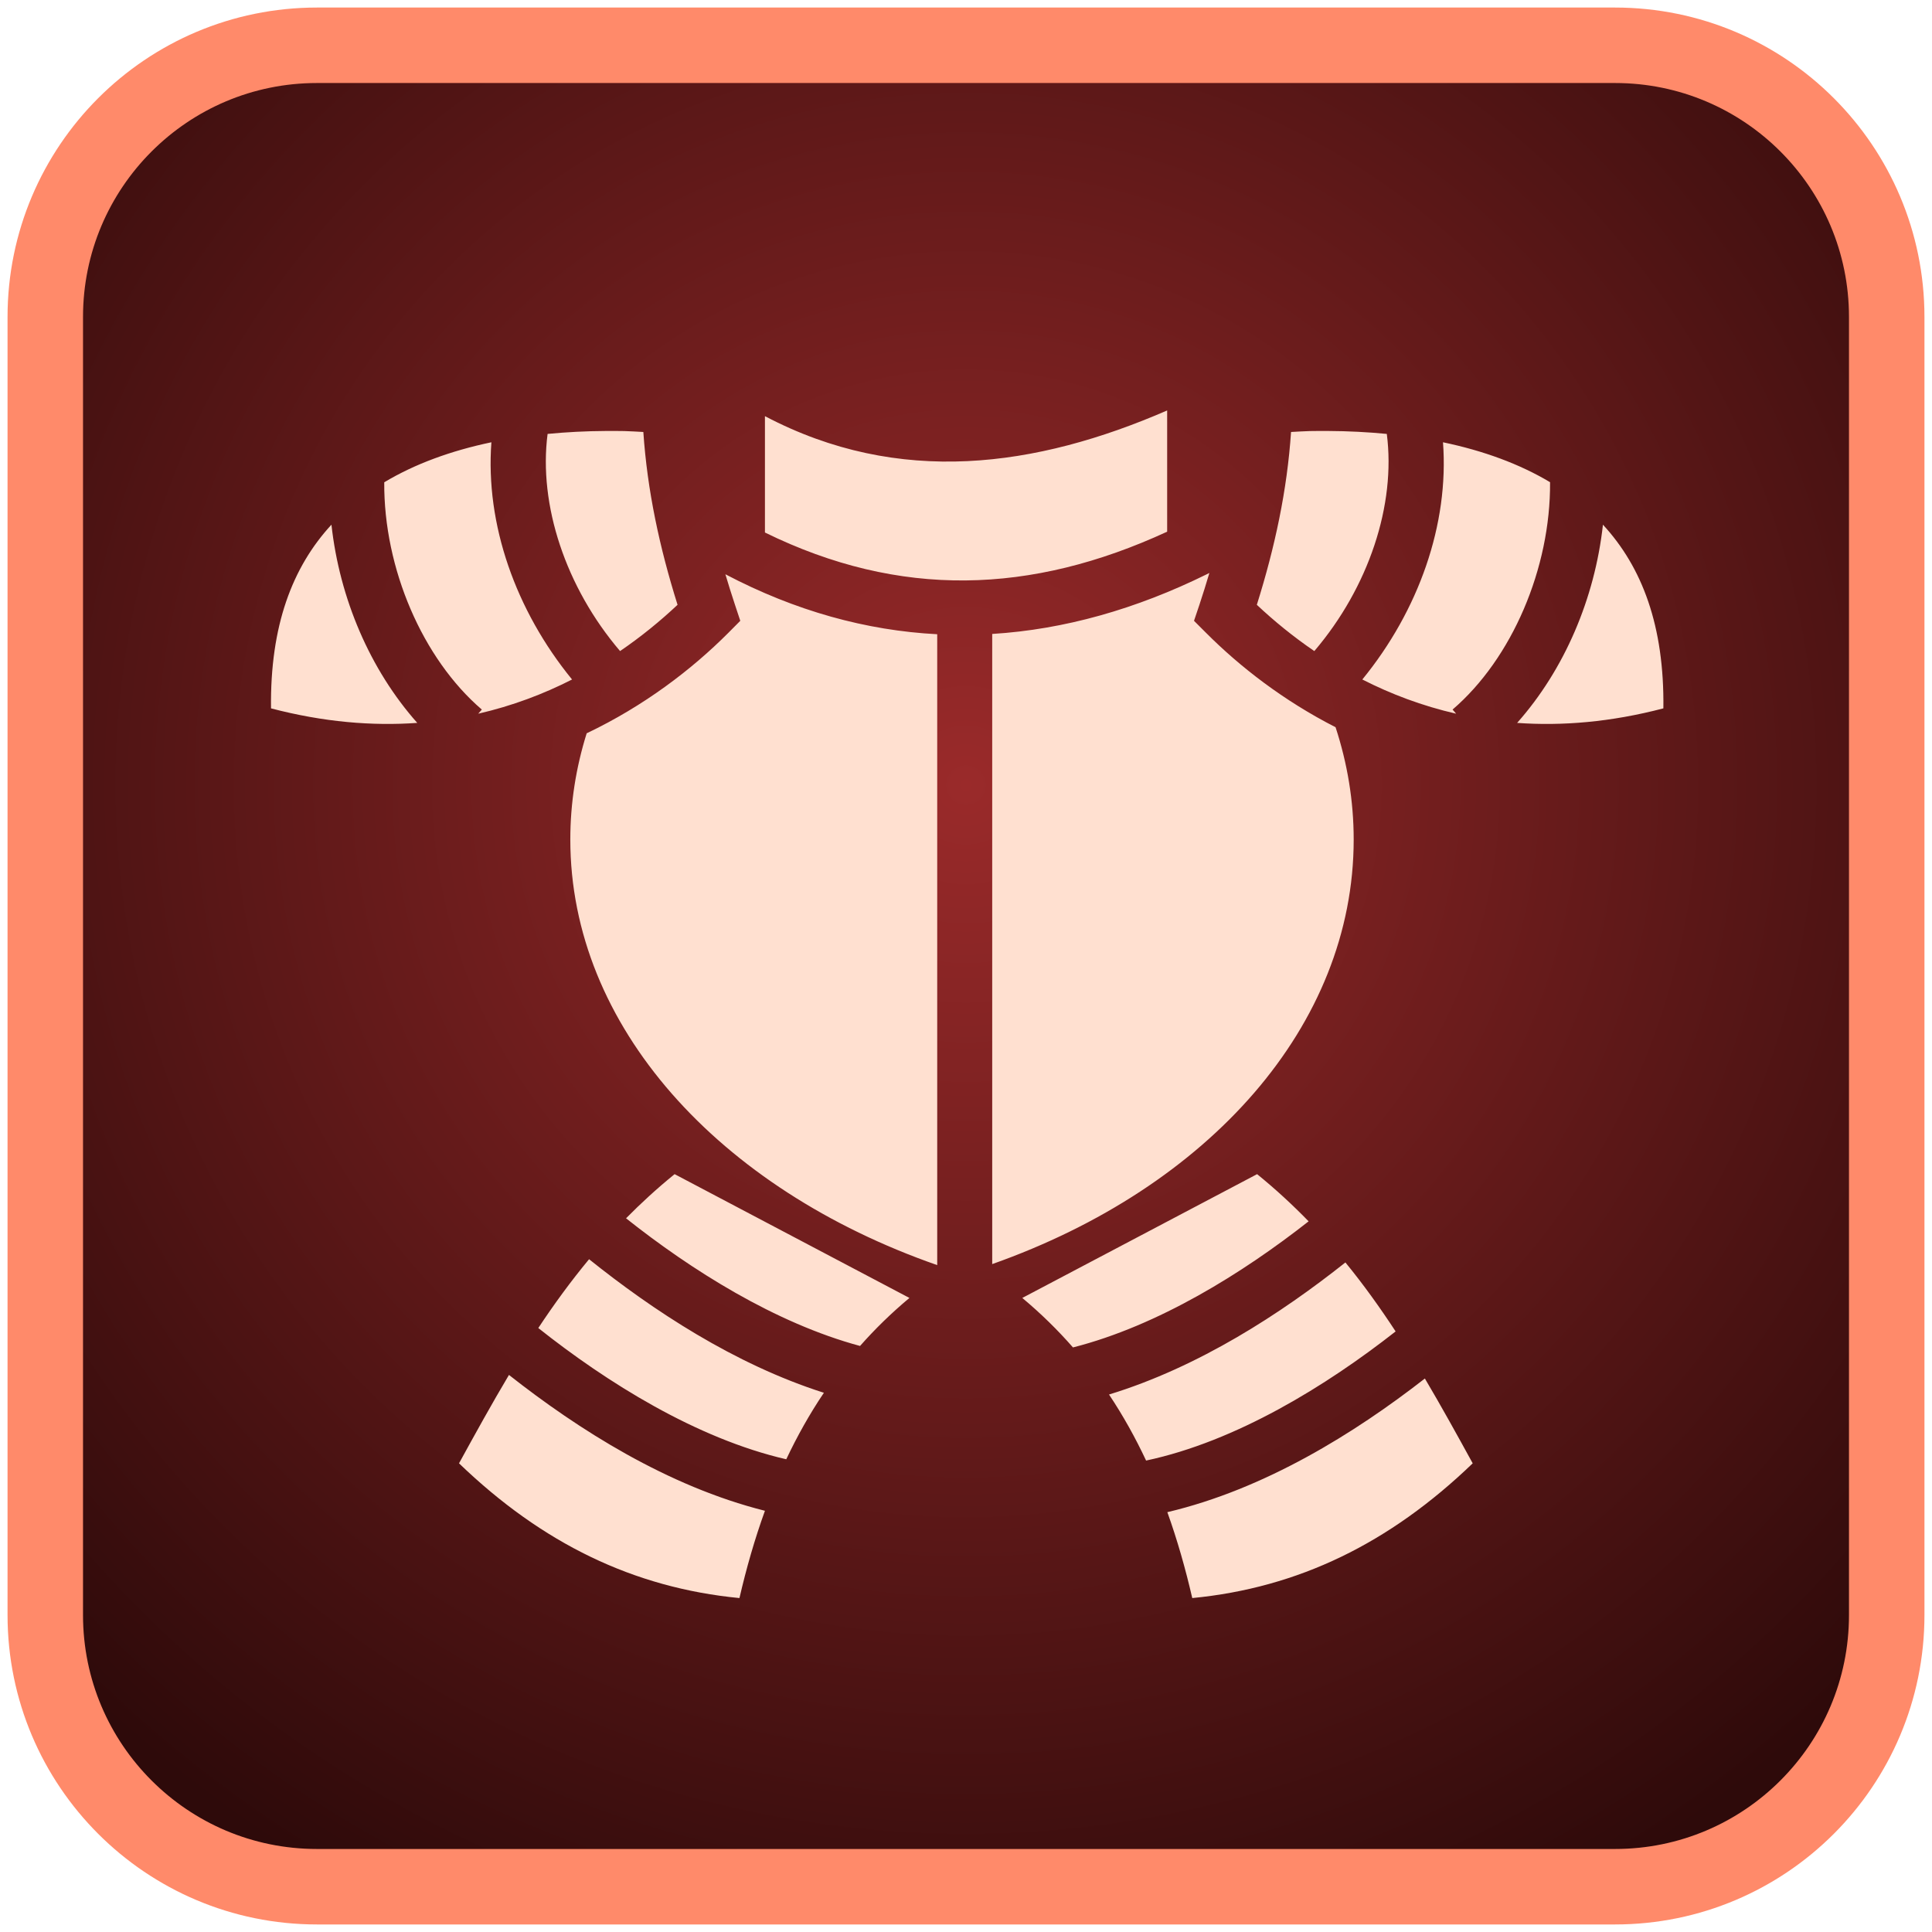
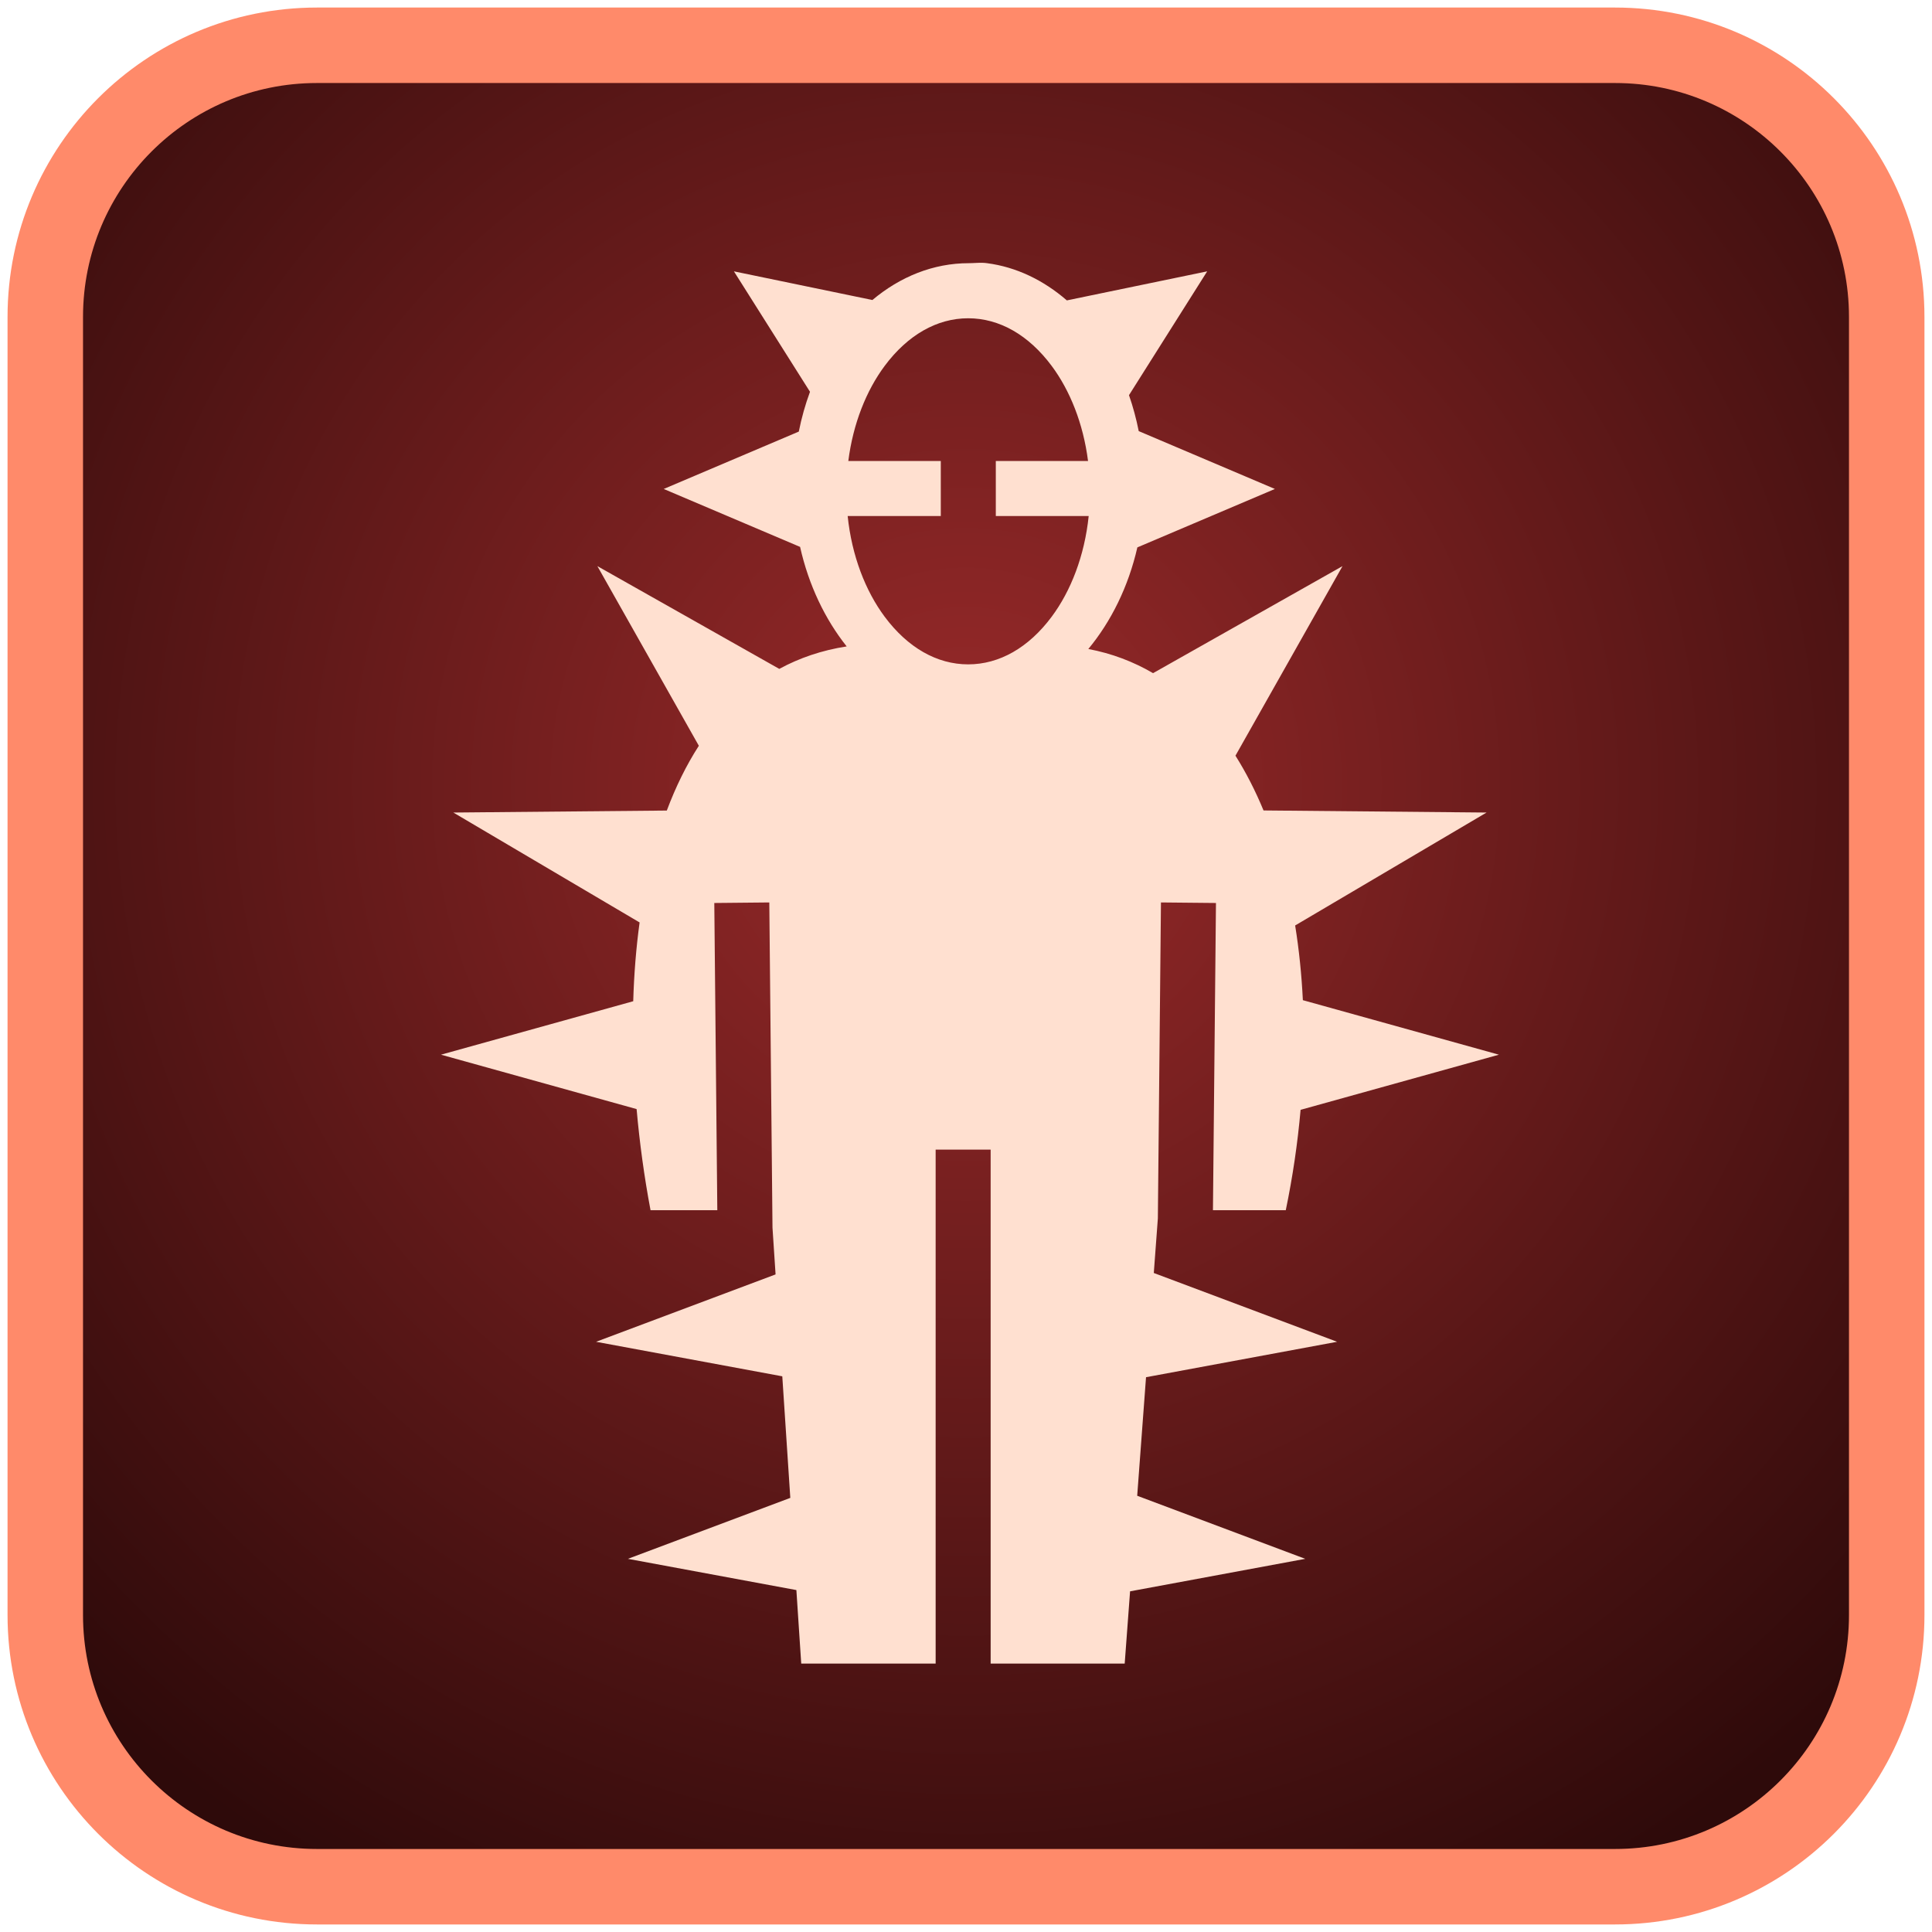
<svg xmlns="http://www.w3.org/2000/svg" viewBox="0 0 512 512">
  <defs>
    <radialGradient id="g" cx="50%" cy="40%" r="70%">
      <stop offset="0" stop-color="#9a2a2a" />
      <stop offset="1" stop-color="#2e0a0a" />
    </radialGradient>
  </defs>
  <rect x="12" y="12" width="488" height="488" rx="72" fill="url(#g)" stroke="#ff8a6a" stroke-width="20" />
  <g transform="translate(56.32 56.32) scale(0.78)" fill="#ffe0d0">
-     <path d="M324.344 67.25c-44.475 19.314-91.03 25.953-136.656 1.938v39.53c45.86 22.493 90.487 21.026 136.656-.28V67.25zM133.72 74.22c-6.81.035-13.448.378-19.876 1-3.125 24.06 6.117 52.095 24.625 73.78 7.23-4.935 13.748-10.28 19.53-15.72-6.15-19.57-10.293-38.917-11.625-58.718-2.14-.095-4.324-.27-6.438-.312-2.082-.04-4.165-.042-6.218-.03zm245.343 0c-2.054-.012-4.136-.01-6.22.03-2.107.042-4.27.218-6.406.313-1.33 19.8-5.475 39.148-11.625 58.718 5.783 5.44 12.3 10.785 19.532 15.72 18.507-21.685 27.75-49.72 24.625-73.78-6.442-.624-13.086-.965-19.908-1zM94.75 78.062c-13.698 2.862-26.024 7.367-36.406 13.593-.193 29.268 13.016 59.952 33.156 77.22l-1.22 1.405c11.587-2.66 22.214-6.694 31.876-11.624-19.18-23.47-29.492-52.762-27.406-80.594zm323.313 0c2.086 27.83-8.227 57.123-27.407 80.593 9.663 4.93 20.29 8.964 31.875 11.625l-1.217-1.405c20.146-17.273 33.33-47.973 33.125-77.25-10.376-6.215-22.686-10.704-36.375-13.563zm-377.657 28c-13.318 14.436-20.88 34.407-20.53 62.406 17.887 4.688 34.462 6.026 49.686 4.936-16.07-18.11-26.396-42.29-29.156-67.344zm432 0c-2.76 25.052-13.084 49.234-29.156 67.343 15.225 1.09 31.8-.248 49.688-4.937.35-28-7.214-47.97-20.532-62.407zm-133.72 16.406l-.873.436c-24.024 11.837-48.424 18.767-72.907 20.28v214.095c73.59-26.01 122.813-81.045 122.813-144.25 0-13.11-2.14-25.886-6.158-38.155-17.663-9.017-32.466-20.5-44-32.063l-4.093-4.093 1.842-5.47c1.205-3.623 2.32-7.217 3.375-10.78zm-164.436.436c1.018 3.422 2.094 6.87 3.25 10.344l1.813 5.47-4.063 4.093c-12.424 12.456-28.62 24.84-48.125 34.125-3.644 11.637-5.563 23.723-5.563 36.093 0 63.404 50.45 118.71 124.657 144.595V143.28c-24.095-1.254-48.185-7.88-71.97-20.374zM157 326.72c-5.933 4.816-11.396 9.827-16.5 15 22.033 17.485 50.57 35.567 79.5 43.374 5.045-5.72 10.61-11.164 16.78-16.313L157 326.72zm197.906 0l-79.78 42.06c6.348 5.3 12.058 10.913 17.218 16.814 29.006-7.38 57.734-25.302 80.062-42.844-5.387-5.534-11.177-10.898-17.5-16.03zm-226.97 28.905c-6.25 7.537-11.945 15.36-17.25 23.375 23.228 18.444 53.698 37.554 84.25 44.594 3.68-7.79 7.9-15.355 12.783-22.594-30.46-9.71-58.2-28.08-79.782-45.375zm256.97 1.094c-21.83 17.33-49.757 35.53-80.312 44.874 4.804 7.193 8.967 14.706 12.594 22.437 30.588-6.498 61.223-25.386 84.78-43.874-5.26-8.024-10.874-15.883-17.062-23.437zM100.72 394.936c-5.853 9.823-11.394 19.87-16.97 30.032 28.236 27.185 59.256 42.295 95.28 45.78 2.33-10.074 5.165-19.994 8.657-29.656-33.072-8.298-63.446-27.63-86.968-46.156zm311.186 1.22c-23.8 18.54-54.345 37.583-87.5 45.406 3.415 9.513 6.18 19.277 8.47 29.187 36.024-3.485 67.044-18.595 95.28-45.78-5.346-9.746-10.664-19.378-16.25-28.814z" />
+     <path d="M261.61 17.086c-1.54-.042-3.12.127-4.657.127-12.09 0-23.35 4.608-32.758 12.512l-47.045-9.737 25.846 40.922c-1.585 4.302-2.87 8.82-3.803 13.52L153.3 93.924l46.333 19.685c2.916 13.003 8.493 24.604 15.83 33.808-8.44 1.31-16.06 3.917-22.904 7.637l-61.8-34.916 34.474 61.038c-4.273 6.62-7.887 14.01-10.886 22.01l-72.526.675 63.283 37.34c-1.184 8.643-1.897 17.604-2.167 26.77l-65.317 18.16 66.466 18.482c1.01 11.462 2.592 22.985 4.73 34.358h22.69l-1.024-104.38 18.688-.183 1.084 110.492 1.047 15.887-60.99 22.888 63.272 11.732 2.723 41.305-55.178 20.707 57.242 10.615 1.646 24.975h45.67v-174.63h18.687v174.63h45.545l1.828-24.55 59.524-11.04-57.104-21.43 3-40.277 64.922-12.037-62.283-23.373 1.38-18.545 1.053-107.35 18.69.184-1.026 104.38h24.744c2.365-11.393 4.037-22.817 5.032-34.103l67.386-18.737-66.613-18.52c-.43-8.708-1.303-17.198-2.62-25.38l65.03-38.37-75.772-.707c-2.765-6.676-5.943-12.91-9.54-18.61l36.376-64.407-64.37 36.368c-6.687-3.91-14.017-6.706-21.995-8.207 7.72-9.313 13.61-21.154 16.66-34.523l46.73-19.853-46.266-19.653c-.84-4.22-1.943-8.307-3.307-12.217l26.566-42.065-47.68 9.87c-7.905-6.853-17.15-11.348-27.132-12.645-.5-.075-1.008-.113-1.52-.127zm-4.87 18.844c10.617 0 20.556 5.69 28.377 16.193 6.196 8.322 10.727 19.572 12.348 32.307h-31.338l.002 18.69h31.554c-1.395 13.514-6.065 25.47-12.567 34.204-7.82 10.505-17.76 16.194-28.377 16.194-10.617 0-20.556-5.69-28.377-16.194-6.502-8.733-11.172-20.69-12.566-34.205h31.642l-.002-18.69h-31.422c1.62-12.735 6.15-23.985 12.347-32.307 7.82-10.504 17.76-16.193 28.377-16.193z" />
  </g>
</svg>
